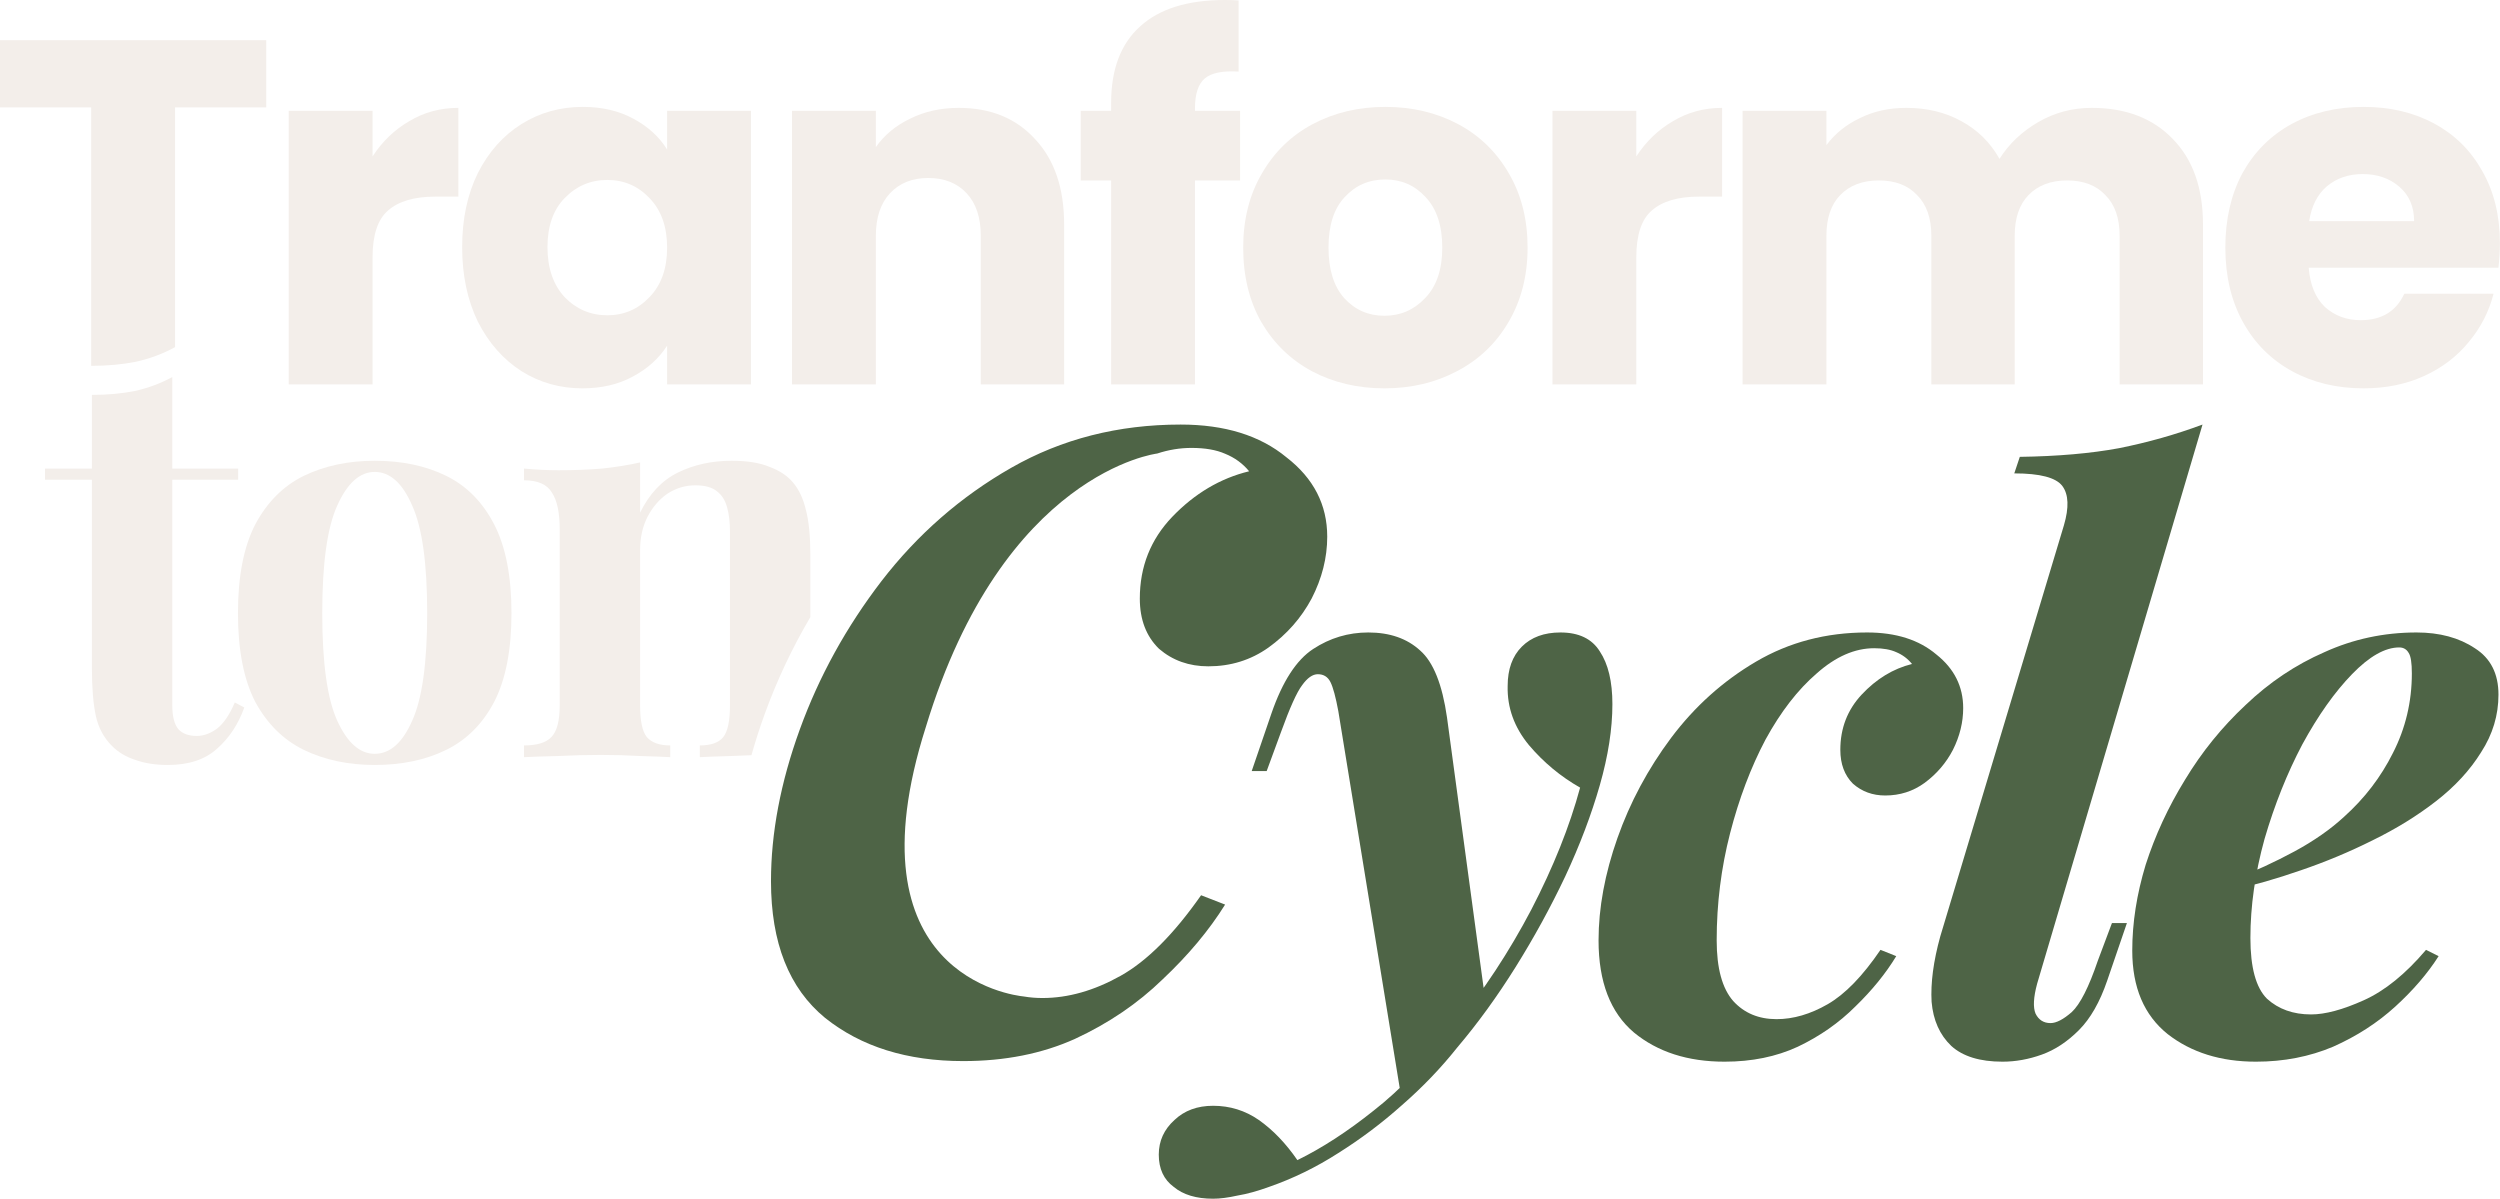
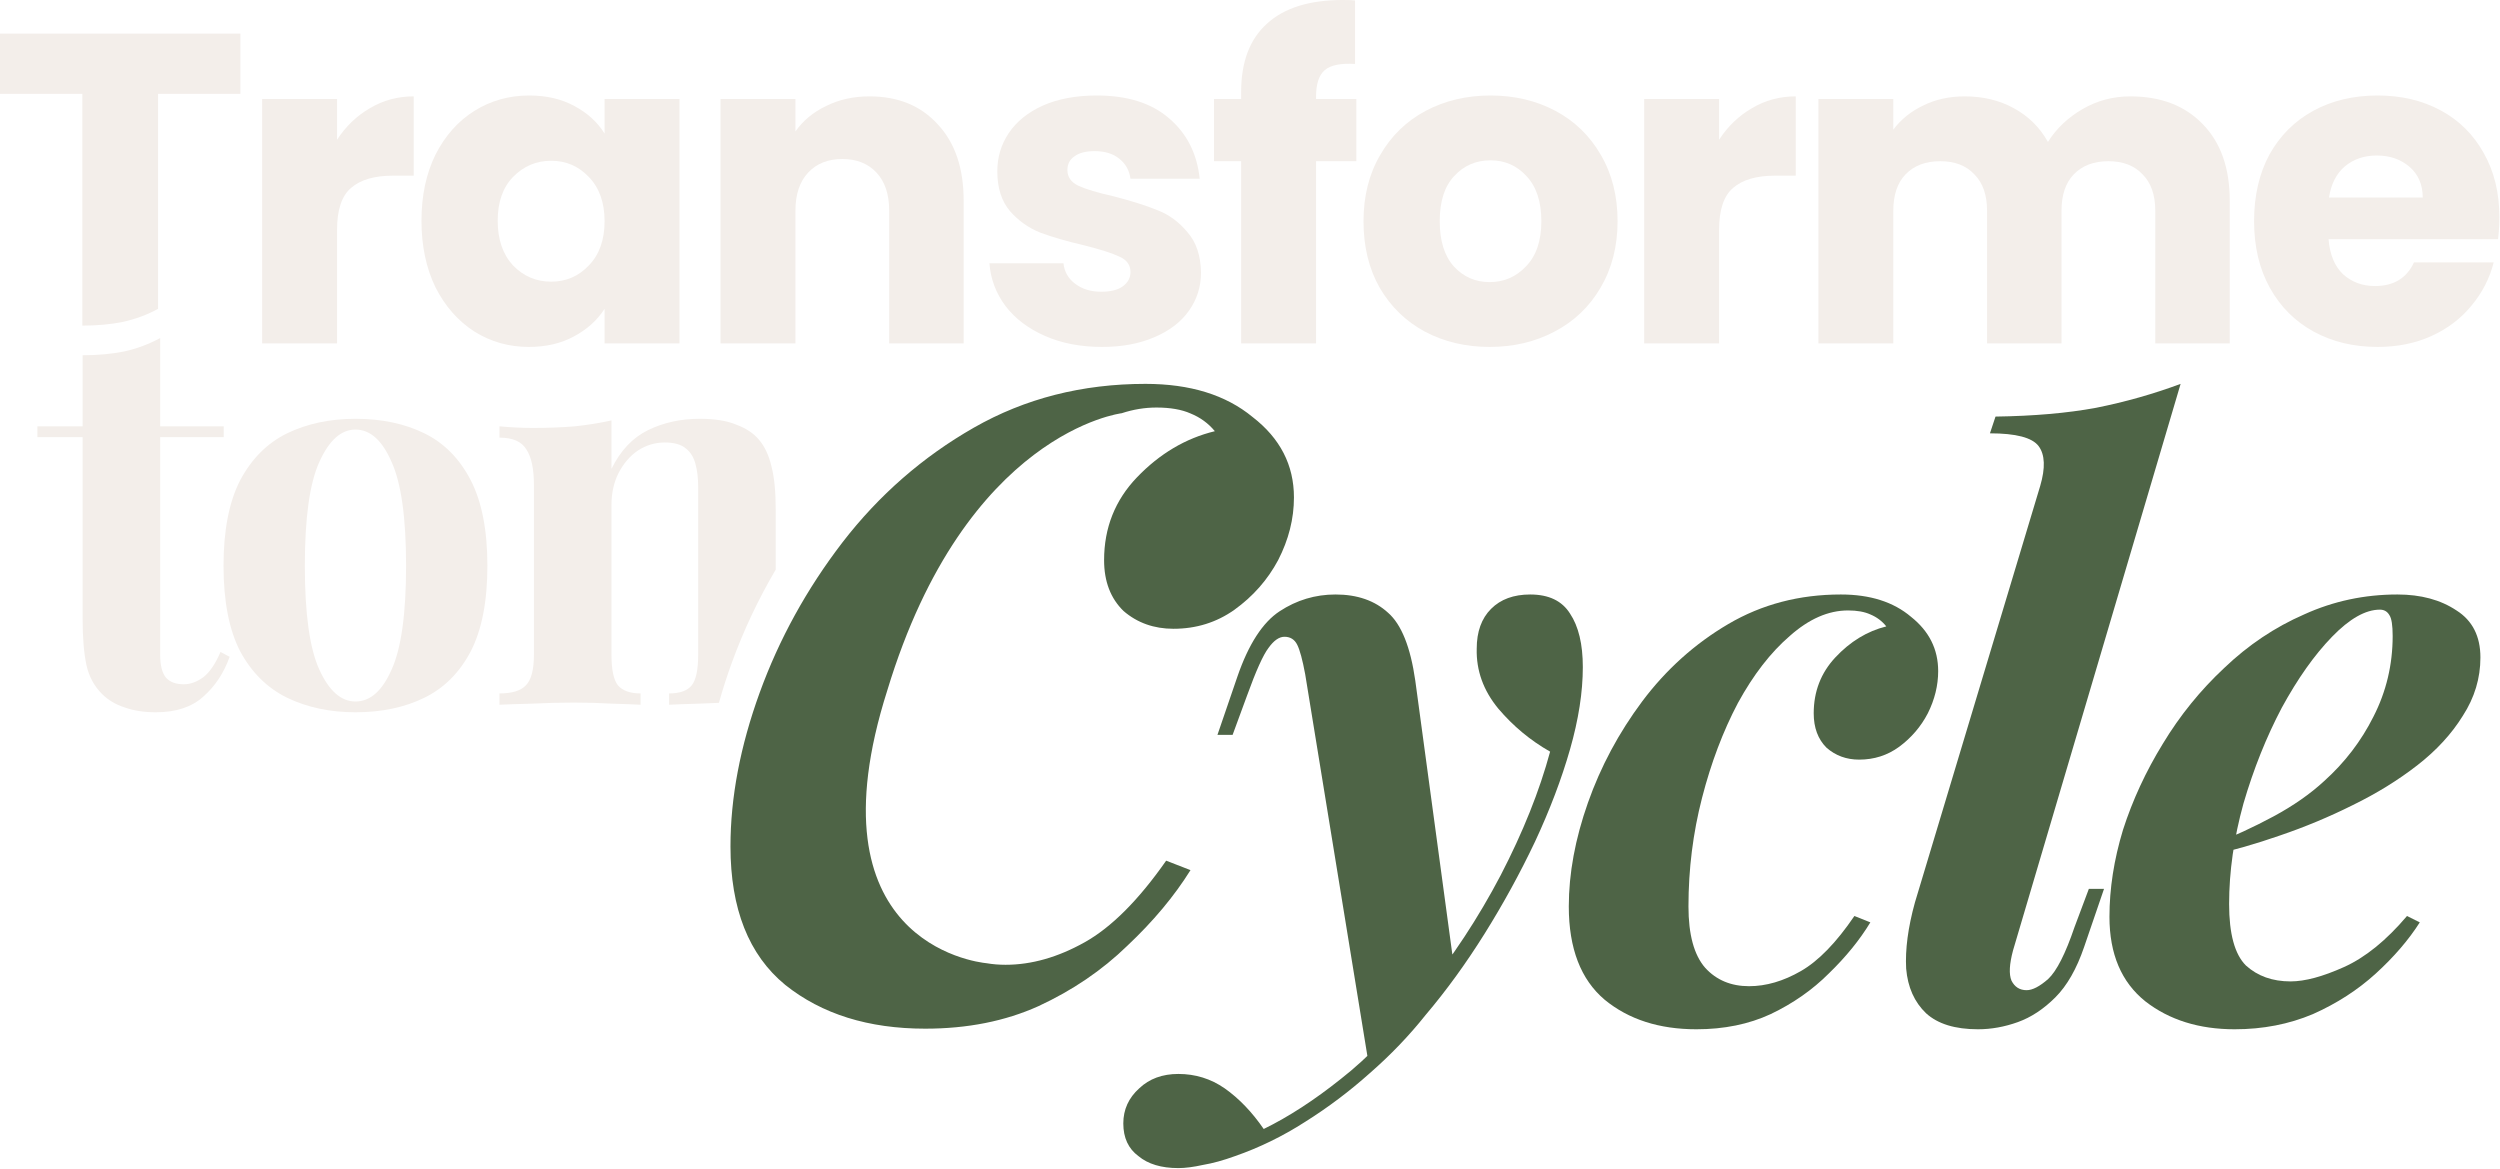
- <svg xmlns="http://www.w3.org/2000/svg" width="1243" height="596" viewBox="0 0 1243 596" fill="none">
-   <path d="M85.66 187.458L85.661 205.388L85.66 232.974H118.409V238.524H85.66V350.648C85.66 356.199 86.678 360.177 88.713 362.582C90.749 364.802 93.802 365.912 97.872 365.912C101.202 365.912 104.533 364.71 107.863 362.304C111.194 359.714 114.154 355.366 116.744 349.26L121.462 351.758C118.502 360.084 113.969 366.93 107.863 372.296C101.942 377.661 93.802 380.344 83.44 380.344C77.334 380.344 71.969 379.511 67.343 377.846C62.718 376.366 58.832 374.053 55.687 370.908C51.616 366.837 48.934 361.842 47.638 355.921C46.343 349.815 45.696 341.952 45.696 332.331V238.524H22.383V232.974H45.696V196.339C45.744 196.339 45.792 196.339 45.84 196.339C53.555 196.331 60.63 195.683 67.066 194.396C73.727 192.916 79.925 190.603 85.66 187.458Z" fill="#F3EEEA" />
-   <path d="M186.31 229.088C199.816 229.088 211.658 231.586 221.834 236.582C232.01 241.577 239.966 249.626 245.702 260.727C251.438 271.828 254.306 286.538 254.306 304.855C254.306 323.172 251.438 337.881 245.702 348.983C239.966 359.899 232.01 367.855 221.834 372.851C211.658 377.846 199.816 380.344 186.31 380.344C173.173 380.344 161.424 377.846 151.063 372.851C140.887 367.855 132.838 359.899 126.918 348.983C121.182 337.881 118.314 323.172 118.314 304.855C118.314 286.538 121.182 271.828 126.918 260.727C132.838 249.626 140.887 241.577 151.063 236.582C161.424 231.586 173.173 229.088 186.31 229.088ZM186.31 234.639C178.909 234.639 172.711 240.189 167.715 251.291C162.719 262.207 160.222 280.062 160.222 304.855C160.222 329.648 162.719 347.503 167.715 358.419C172.711 369.335 178.909 374.793 186.31 374.793C193.896 374.793 200.094 369.335 204.905 358.419C209.9 347.503 212.398 329.648 212.398 304.855C212.398 280.062 209.9 262.207 204.905 251.291C200.094 240.189 193.896 234.639 186.31 234.639Z" fill="#F3EEEA" />
-   <path fill-rule="evenodd" clip-rule="evenodd" d="M380.251 354.902C377.744 361.807 375.535 368.669 373.628 375.486C370.135 375.578 366.665 375.717 363.218 375.903C356.558 376.088 351.469 376.273 347.954 376.459V370.63C353.505 370.63 357.39 369.243 359.61 366.467C361.83 363.692 362.941 358.419 362.941 350.648V264.335C362.941 259.709 362.478 255.731 361.553 252.401C360.628 248.886 358.963 246.202 356.558 244.352C354.152 242.317 350.544 241.3 345.733 241.3C340.738 241.3 336.112 242.687 331.857 245.462C327.786 248.238 324.456 252.123 321.866 257.119C319.46 261.93 318.257 267.388 318.257 273.493V350.648C318.257 358.419 319.368 363.692 321.588 366.467C323.993 369.243 327.879 370.63 333.244 370.63V376.459C329.914 376.273 325.011 376.088 318.535 375.903C312.245 375.534 305.676 375.348 298.83 375.348C291.8 375.348 284.583 375.534 277.183 375.903C269.782 376.088 264.231 376.273 260.531 376.459V370.63C267.006 370.63 271.539 369.243 274.13 366.467C276.905 363.692 278.293 358.419 278.293 350.648V263.224C278.293 254.899 276.997 248.793 274.407 244.908C272.002 240.837 267.377 238.802 260.531 238.802V232.974C266.452 233.529 272.187 233.806 277.738 233.806C285.508 233.806 292.725 233.529 299.385 232.974C306.231 232.233 312.522 231.216 318.257 229.921V254.899C322.883 245.462 329.174 238.802 337.13 234.916C345.086 231.031 353.967 229.088 363.773 229.088C371.544 229.088 377.835 230.106 382.646 232.141C387.641 233.991 391.526 236.582 394.302 239.912C397.262 243.427 399.39 247.961 400.685 253.511C402.165 259.062 402.905 266.555 402.905 275.991V306.828C393.87 322.176 386.313 338.204 380.251 354.902Z" fill="#F3EEEA" />
-   <path d="M1110.28 437.416C1120.99 433.239 1131.17 428.54 1140.83 423.32C1150.48 418.099 1158.71 412.356 1165.49 406.091C1175.67 396.954 1183.77 386.382 1189.77 374.374C1196.04 362.105 1199.17 348.922 1199.17 334.826C1199.17 329.605 1198.65 326.211 1197.6 324.645C1196.56 322.818 1194.99 321.904 1192.9 321.904C1185.86 321.904 1178.02 326.342 1169.41 335.217C1160.8 344.093 1152.57 355.709 1144.74 370.067C1137.17 384.424 1130.91 400.087 1125.95 417.054C1121.25 434.022 1118.9 450.468 1118.9 466.392C1118.9 481.01 1121.64 491.06 1127.12 496.542C1132.86 501.763 1140.17 504.374 1149.05 504.374C1156.1 504.374 1164.84 502.024 1175.28 497.325C1185.73 492.627 1196.04 484.273 1206.22 472.265L1212.48 475.398C1207 484.012 1199.82 492.366 1190.95 500.458C1182.07 508.55 1171.76 515.207 1160.01 520.428C1148.27 525.388 1135.47 527.867 1121.64 527.867C1104.15 527.867 1089.53 523.299 1077.78 514.163C1066.04 504.765 1060.16 490.93 1060.16 472.657C1060.16 458.822 1062.38 444.595 1066.82 429.976C1071.52 415.358 1078.04 401.261 1086.4 387.687C1094.75 373.852 1104.8 361.452 1116.55 350.488C1128.3 339.263 1141.35 330.519 1155.71 324.253C1170.06 317.727 1185.33 314.464 1201.52 314.464C1213 314.464 1222.66 317.075 1230.49 322.296C1238.33 327.256 1242.24 334.956 1242.24 345.398C1242.24 355.579 1239.37 365.107 1233.63 373.982C1228.14 382.858 1220.7 390.95 1211.31 398.259C1201.91 405.569 1191.34 412.095 1179.59 417.838C1168.1 423.581 1156.23 428.54 1143.96 432.717C1131.95 436.894 1120.59 440.157 1109.89 442.506L1110.28 437.416Z" fill="#4E6446" />
-   <path d="M1012.86 489.102C1011.03 495.889 1010.77 500.849 1012.08 503.981C1013.64 507.114 1016.12 508.68 1019.52 508.68C1022.39 508.68 1025.91 506.853 1030.09 503.198C1034.27 499.283 1038.57 490.799 1043.01 477.746L1050.06 458.951H1057.5L1047.71 487.536C1044.05 498.238 1039.36 506.461 1033.61 512.204C1027.87 517.947 1021.74 521.993 1015.21 524.343C1008.68 526.692 1002.16 527.867 995.631 527.867C984.406 527.867 975.922 525.256 970.179 520.035C964.436 514.554 961.173 507.244 960.39 498.108C959.868 488.71 961.304 477.877 964.697 465.608L1026.17 261.211C1028.78 252.335 1028.52 245.809 1025.39 241.632C1022.26 237.456 1014.3 235.367 1001.5 235.367L1004.25 227.145C1023.04 226.883 1039.49 225.448 1053.58 222.837C1067.94 219.966 1081.78 216.05 1095.09 211.09L1012.86 489.102Z" fill="#4E6446" />
-   <path d="M931.849 322.296C922.19 322.296 912.662 326.472 903.265 334.826C893.867 342.918 885.383 353.882 877.813 367.717C870.504 381.553 864.63 397.085 860.192 414.314C855.755 431.542 853.536 449.293 853.536 467.566C853.536 481.402 856.277 491.452 861.759 497.717C867.24 503.721 874.419 506.723 883.295 506.723C891.648 506.723 900.132 504.243 908.746 499.283C917.361 494.323 926.106 485.317 934.981 472.265L942.813 475.398C937.592 484.012 930.805 492.366 922.451 500.458C914.359 508.55 904.831 515.207 893.867 520.428C883.164 525.388 871.026 527.867 857.451 527.867C839.178 527.867 824.168 523.038 812.421 513.38C800.674 503.46 794.801 488.189 794.801 467.566C794.801 451.382 797.933 434.414 804.198 416.663C810.463 398.912 819.339 382.336 830.825 366.934C842.572 351.272 856.668 338.611 873.114 328.952C889.56 319.294 907.963 314.464 928.325 314.464C942.682 314.464 954.168 318.119 962.782 325.428C971.658 332.476 976.096 341.352 976.096 352.055C976.096 359.103 974.399 366.02 971.005 372.808C967.612 379.334 962.913 384.816 956.909 389.253C951.166 393.43 944.64 395.518 937.331 395.518C931.066 395.518 925.714 393.561 921.277 389.645C917.1 385.468 915.011 379.856 915.011 372.808C915.011 362.105 918.536 352.968 925.584 345.398C932.893 337.567 941.246 332.476 950.644 330.127C948.556 327.517 945.945 325.559 942.813 324.253C939.941 322.948 936.287 322.296 931.849 322.296Z" fill="#4E6446" />
-   <path fill-rule="evenodd" clip-rule="evenodd" d="M575.36 225.495C581.011 223.635 586.691 222.704 592.401 222.704C599.171 222.704 604.746 223.672 609.126 225.608C613.905 227.543 617.887 230.447 621.073 234.318C606.737 237.803 593.994 245.352 582.843 256.966C572.091 268.192 566.716 281.742 566.716 297.615C566.716 308.067 569.901 316.39 576.273 322.585C583.043 328.392 591.206 331.295 600.763 331.295C611.914 331.295 621.869 328.198 630.63 322.004C639.789 315.423 646.957 307.293 652.134 297.615C657.311 287.549 659.899 277.29 659.899 266.837C659.899 250.965 653.129 237.802 639.59 227.35C626.449 216.51 608.927 211.09 587.025 211.09C555.964 211.09 527.889 218.252 502.801 232.576C477.713 246.9 456.209 265.676 438.289 288.904C420.768 311.745 407.228 336.328 397.671 362.653C388.113 388.978 383.335 414.141 383.335 438.144C383.335 468.727 392.295 491.374 410.215 506.085C428.135 520.409 451.032 527.571 478.908 527.571C499.615 527.571 518.133 523.894 534.46 516.538C551.185 508.795 565.72 498.923 578.065 486.922C590.808 474.921 601.162 462.533 609.126 449.758L597.179 445.112C583.64 464.469 570.3 477.825 557.158 485.18C544.017 492.536 531.075 496.214 518.332 496.214C515.123 496.214 512.06 495.964 509.142 495.464C503.036 494.856 421.19 484.362 460.317 361.489C498.801 234.612 575.36 225.495 575.36 225.495Z" fill="#4E6446" />
-   <path d="M738.642 498.5L696.744 545.88L665.419 353.621C664.114 346.573 662.809 341.743 661.503 339.133C660.198 336.523 658.11 335.217 655.238 335.217C652.628 335.217 650.018 337.045 647.407 340.699C644.797 344.093 641.273 351.924 636.835 364.193L629.787 383.38H622.347L632.136 354.796C637.618 338.872 644.536 328.169 652.889 322.687C661.242 317.205 670.379 314.464 680.299 314.464C691.001 314.464 699.616 317.466 706.142 323.47C712.668 329.213 717.106 340.308 719.455 356.753L738.642 498.5ZM645.058 576.813C657.327 570.809 669.987 562.586 683.04 552.145C696.092 541.964 709.405 528.129 722.979 510.639C737.598 492.627 750.389 473.179 761.353 452.295C772.316 431.151 780.409 410.92 785.63 391.603C775.971 386.121 767.487 379.073 760.178 370.458C752.869 361.583 749.345 351.794 749.606 341.091C749.606 332.737 751.955 326.211 756.654 321.513C761.353 316.814 767.748 314.464 775.841 314.464C784.977 314.464 791.503 317.597 795.419 323.862C799.596 330.127 801.684 338.872 801.684 350.097C801.684 362.366 799.596 375.81 795.419 390.428C791.242 405.047 785.499 420.187 778.19 435.85C770.881 451.251 762.658 466.261 753.521 480.88C744.385 495.498 734.726 508.811 724.545 520.819C716.453 531 707.317 540.528 697.136 549.404C687.216 558.279 676.644 566.241 665.419 573.289C654.455 580.337 642.969 585.95 630.961 590.126C625.218 592.215 619.998 593.651 615.299 594.434C610.6 595.478 606.554 596 603.16 596C594.807 596 588.281 594.042 583.582 590.126C578.622 586.472 576.142 581.12 576.142 574.072C576.142 567.285 578.753 561.542 583.973 556.843C588.933 552.145 595.329 549.795 603.16 549.795C611.514 549.795 619.084 552.145 625.871 556.843C632.919 561.803 639.315 568.46 645.058 576.813Z" fill="#4E6446" />
-   <path d="M1242.96 120.92C1242.96 124.821 1242.72 128.884 1242.23 133.11H1147.89C1148.54 141.561 1151.22 148.062 1155.93 152.613C1160.81 157.001 1166.74 159.195 1173.73 159.195C1184.13 159.195 1191.36 154.807 1195.43 146.031H1239.8C1237.52 154.97 1233.38 163.015 1227.36 170.166C1221.51 177.317 1214.12 182.924 1205.18 186.988C1196.24 191.051 1186.24 193.082 1175.19 193.082C1161.86 193.082 1150 190.238 1139.6 184.55C1129.2 178.861 1121.07 170.735 1115.22 160.171C1109.37 149.606 1106.44 137.254 1106.44 123.114C1106.44 108.975 1109.29 96.623 1114.97 86.058C1120.83 75.494 1128.95 67.368 1139.35 61.679C1149.76 55.991 1161.7 53.147 1175.19 53.147C1188.36 53.147 1200.06 55.909 1210.3 61.435C1220.54 66.961 1228.5 74.844 1234.19 85.083C1240.04 95.322 1242.96 107.268 1242.96 120.92ZM1200.3 109.95C1200.3 102.799 1197.86 97.11 1192.99 92.884C1188.11 88.659 1182.02 86.546 1174.7 86.546C1167.71 86.546 1161.78 88.577 1156.91 92.641C1152.19 96.704 1149.27 102.473 1148.13 109.95H1200.3Z" fill="#F3EEEA" />
-   <path d="M1039.99 53.633C1056.89 53.633 1070.3 58.753 1080.21 68.992C1090.29 79.232 1095.33 93.453 1095.33 111.656V191.131H1053.88V117.263C1053.88 108.486 1051.53 101.742 1046.81 97.028C1042.26 92.153 1035.92 89.715 1027.8 89.715C1019.67 89.715 1013.25 92.153 1008.54 97.028C1003.99 101.742 1001.71 108.486 1001.71 117.263V191.131H960.267V117.263C960.267 108.486 957.91 101.742 953.197 97.028C948.646 92.153 942.307 89.715 934.181 89.715C926.055 89.715 919.635 92.153 914.922 97.028C910.371 101.742 908.095 108.486 908.095 117.263V191.131H866.407V55.096H908.095V72.162C912.321 66.473 917.847 62.004 924.673 58.753C931.499 55.34 939.219 53.633 947.833 53.633C958.072 53.633 967.174 55.828 975.138 60.216C983.264 64.604 989.603 70.861 994.154 78.988C998.867 71.511 1005.29 65.417 1013.41 60.703C1021.54 55.99 1030.4 53.633 1039.99 53.633Z" fill="#F3EEEA" />
-   <path d="M813.569 77.769C818.445 70.293 824.54 64.442 831.854 60.216C839.167 55.828 847.294 53.633 856.233 53.633V97.76H844.774C834.373 97.76 826.571 100.035 821.371 104.586C816.17 108.974 813.569 116.775 813.569 127.99V191.131H771.881V55.096H813.569V77.769Z" fill="#F3EEEA" />
-   <path d="M688.33 193.082C675.002 193.082 662.975 190.238 652.249 184.55C641.684 178.861 633.314 170.735 627.138 160.171C621.125 149.606 618.118 137.254 618.118 123.114C618.118 109.137 621.206 96.866 627.382 86.302C633.558 75.575 642.009 67.368 652.736 61.679C663.463 55.991 675.49 53.147 688.817 53.147C702.144 53.147 714.171 55.991 724.898 61.679C735.625 67.368 744.076 75.575 750.252 86.302C756.428 96.866 759.516 109.137 759.516 123.114C759.516 137.092 756.347 149.444 750.009 160.171C743.833 170.735 735.3 178.861 724.411 184.55C713.684 190.238 701.657 193.082 688.33 193.082ZM688.33 157.001C696.293 157.001 703.038 154.076 708.564 148.225C714.253 142.374 717.097 134.004 717.097 123.114C717.097 112.225 714.334 103.855 708.808 98.004C703.445 92.153 696.781 89.228 688.817 89.228C680.691 89.228 673.946 92.153 668.583 98.004C663.219 103.692 660.537 112.063 660.537 123.114C660.537 134.004 663.138 142.374 668.339 148.225C673.702 154.076 680.366 157.001 688.33 157.001Z" fill="#F3EEEA" />
-   <path d="M616.569 89.715H594.141V191.132H552.453V89.715H537.337V55.097H552.453V51.196C552.453 34.456 557.247 21.779 566.836 13.165C576.425 4.388 590.484 0 609.012 0C612.1 0 614.375 0.081 615.838 0.244V35.593C607.874 35.106 602.267 36.243 599.017 39.007C595.766 41.77 594.141 46.727 594.141 53.878V55.097H616.569V89.715Z" fill="#F3EEEA" />
-   <path d="M476.675 53.633C492.603 53.633 505.28 58.834 514.707 69.236C524.296 79.475 529.09 93.615 529.09 111.656V191.131H487.646V117.263C487.646 108.161 485.289 101.091 480.576 96.053C475.863 91.015 469.524 88.496 461.56 88.496C453.597 88.496 447.258 91.015 442.545 96.053C437.831 101.091 435.475 108.161 435.475 117.263V191.131H393.787V55.096H435.475V73.137C439.7 67.123 445.389 62.41 452.54 58.997C459.691 55.421 467.736 53.633 476.675 53.633Z" fill="#F3EEEA" />
-   <path d="M229.786 122.871C229.786 108.893 232.386 96.623 237.587 86.058C242.951 75.494 250.183 67.368 259.285 61.679C268.386 55.991 278.544 53.147 289.758 53.147C299.348 53.147 307.718 55.097 314.869 58.998C322.183 62.898 327.79 68.018 331.69 74.356V55.097H373.379V191.132H331.69V171.873C327.627 178.211 321.939 183.331 314.625 187.231C307.474 191.132 299.104 193.082 289.515 193.082C278.463 193.082 268.386 190.238 259.285 184.55C250.183 178.699 242.951 170.491 237.587 159.927C232.386 149.2 229.786 136.848 229.786 122.871ZM331.69 123.114C331.69 112.713 328.765 104.505 322.914 98.492C317.226 92.478 310.237 89.471 301.948 89.471C293.659 89.471 286.589 92.478 280.738 98.492C275.05 104.343 272.205 112.469 272.205 122.871C272.205 133.272 275.05 141.561 280.738 147.737C286.589 153.751 293.659 156.758 301.948 156.758C310.237 156.758 317.226 153.751 322.914 147.737C328.765 141.724 331.69 133.516 331.69 123.114Z" fill="#F3EEEA" />
-   <path d="M185.237 77.769C190.113 70.293 196.208 64.442 203.521 60.216C210.835 55.828 218.961 53.633 227.9 53.633V97.76H216.442C206.041 97.76 198.239 100.035 193.038 104.586C187.837 108.974 185.237 116.775 185.237 127.99V191.131H143.549V55.096H185.237V77.769Z" fill="#F3EEEA" />
-   <path fill-rule="evenodd" clip-rule="evenodd" d="M132.378 53.39V19.99H0V53.39H45.345V181.902C53.419 181.892 60.825 181.214 67.561 179.867C74.536 178.317 81.027 175.895 87.033 172.602V53.39H132.378Z" fill="#F3EEEA" />
+ <svg xmlns="http://www.w3.org/2000/svg" width="1404" height="656" viewBox="0 0 1404 656" fill="none">
+   <path d="M89.952 189.831L89.952 209.368L89.952 239.427H125.637V245.476H89.952V367.653C89.952 373.702 91.061 378.037 93.278 380.657C95.496 383.077 98.823 384.287 103.258 384.287C106.887 384.287 110.516 382.976 114.145 380.355C117.774 377.532 121 372.795 123.823 366.141L128.964 368.863C125.738 377.936 120.799 385.395 114.145 391.242C107.694 397.089 98.823 400.012 87.532 400.012C80.879 400.012 75.032 399.105 69.992 397.291C64.952 395.678 60.718 393.158 57.29 389.73C52.855 385.295 49.931 379.851 48.52 373.399C47.109 366.746 46.403 358.178 46.403 347.694V245.476H21V239.427H46.403V199.508C46.456 199.508 46.508 199.508 46.561 199.508C54.967 199.499 62.677 198.794 69.69 197.391C76.948 195.778 83.702 193.258 89.952 189.831Z" fill="#F3EEEA" />
+   <path d="M199.626 235.194C214.344 235.194 227.247 237.915 238.336 243.359C249.425 248.802 258.094 257.573 264.344 269.669C270.594 281.766 273.719 297.794 273.719 317.754C273.719 337.714 270.594 353.742 264.344 365.839C258.094 377.734 249.425 386.403 238.336 391.847C227.247 397.291 214.344 400.012 199.626 400.012C185.312 400.012 172.509 397.291 161.219 391.847C150.13 386.403 141.36 377.734 134.908 365.839C128.658 353.742 125.533 337.714 125.533 317.754C125.533 297.794 128.658 281.766 134.908 269.669C141.36 257.573 150.13 248.802 161.219 243.359C172.509 237.915 185.312 235.194 199.626 235.194ZM199.626 241.242C191.562 241.242 184.808 247.29 179.364 259.387C173.92 271.282 171.199 290.738 171.199 317.754C171.199 344.77 173.92 364.226 179.364 376.121C184.808 388.016 191.562 393.964 199.626 393.964C207.892 393.964 214.646 388.016 219.888 376.121C225.332 364.226 228.054 344.77 228.054 317.754C228.054 290.738 225.332 271.282 219.888 259.387C214.646 247.29 207.892 241.242 199.626 241.242Z" fill="#F3EEEA" />
+   <path fill-rule="evenodd" clip-rule="evenodd" d="M410.958 372.289C408.226 379.813 405.819 387.29 403.741 394.718C399.934 394.819 396.153 394.971 392.398 395.173C385.14 395.375 379.595 395.577 375.765 395.779V389.428C381.813 389.428 386.047 387.916 388.466 384.891C390.885 381.867 392.095 376.121 392.095 367.653V273.601C392.095 268.56 391.591 264.226 390.583 260.597C389.575 256.766 387.76 253.842 385.14 251.826C382.518 249.609 378.587 248.5 373.345 248.5C367.901 248.5 362.861 250.012 358.224 253.036C353.788 256.06 350.16 260.294 347.337 265.738C344.716 270.98 343.405 276.928 343.405 283.58V367.653C343.405 376.121 344.615 381.867 347.035 384.891C349.655 387.916 353.889 389.428 359.736 389.428V395.779C356.107 395.577 350.764 395.375 343.708 395.173C336.853 394.771 329.696 394.569 322.236 394.569C314.575 394.569 306.712 394.771 298.647 395.173C290.583 395.375 284.535 395.577 280.502 395.779V389.428C287.559 389.428 292.498 387.916 295.321 384.891C298.345 381.867 299.857 376.121 299.857 367.653V272.391C299.857 263.318 298.446 256.666 295.623 252.432C293.003 247.996 287.962 245.778 280.502 245.778V239.428C286.954 240.032 293.204 240.335 299.253 240.335C307.72 240.335 315.583 240.032 322.841 239.428C330.301 238.621 337.156 237.512 343.405 236.101V263.318C348.446 253.036 355.301 245.778 363.97 241.544C372.64 237.311 382.317 235.194 393.002 235.194C401.47 235.194 408.325 236.303 413.567 238.52C419.011 240.536 423.244 243.359 426.269 246.988C429.494 250.818 431.813 255.758 433.224 261.807C434.837 267.855 435.643 276.02 435.643 286.303V319.904C425.798 336.629 417.564 354.093 410.958 372.289Z" fill="#F3EEEA" />
+   <path d="M1242.01 474.545C1254.26 469.766 1265.91 464.39 1276.96 458.416C1288.01 452.443 1297.42 445.871 1305.19 438.703C1316.83 428.249 1326.09 416.152 1332.96 402.412C1340.13 388.374 1343.72 373.29 1343.72 357.161C1343.72 351.188 1343.12 347.305 1341.92 345.513C1340.73 343.422 1338.94 342.376 1336.55 342.376C1328.48 342.376 1319.52 347.454 1309.67 357.609C1299.81 367.765 1290.4 381.056 1281.44 397.484C1272.78 413.912 1265.61 431.833 1259.93 451.248C1254.56 470.662 1251.87 489.48 1251.87 507.7C1251.87 524.426 1255.01 535.926 1261.28 542.198C1267.85 548.172 1276.21 551.159 1286.37 551.159C1294.43 551.159 1304.44 548.47 1316.39 543.094C1328.33 537.718 1340.13 528.16 1351.78 514.42L1358.95 518.004C1352.68 527.861 1344.46 537.419 1334.31 546.678C1324.15 555.938 1312.35 563.554 1298.91 569.528C1285.47 575.203 1270.84 578.04 1255.01 578.04C1234.99 578.04 1218.27 572.813 1204.83 562.359C1191.39 551.607 1184.67 535.776 1184.67 514.868C1184.67 499.038 1187.2 482.759 1192.28 466.033C1197.66 449.306 1205.13 433.177 1214.68 417.645C1224.24 401.815 1235.74 387.627 1249.18 375.083C1262.62 362.239 1277.56 352.233 1293.99 345.065C1310.41 337.597 1327.89 333.864 1346.4 333.864C1359.55 333.864 1370.6 336.851 1379.56 342.824C1388.52 348.499 1393 357.311 1393 369.258C1393 380.907 1389.71 391.809 1383.14 401.964C1376.87 412.12 1368.36 421.379 1357.61 429.742C1346.85 438.106 1334.76 445.573 1321.32 452.144C1308.17 458.715 1294.58 464.39 1280.54 469.169C1266.8 473.948 1253.81 477.682 1241.57 480.37L1242.01 474.545Z" fill="#4E6446" />
+   <path d="M1130.54 533.684C1128.45 541.45 1128.15 547.125 1129.64 550.709C1131.44 554.294 1134.27 556.086 1138.16 556.086C1141.44 556.086 1145.48 553.995 1150.25 549.813C1155.03 545.333 1159.96 535.626 1165.04 520.691L1173.1 499.186H1181.62L1170.42 531.892C1166.23 544.138 1160.86 553.547 1154.29 560.118C1147.72 566.689 1140.7 571.319 1133.23 574.007C1125.76 576.695 1118.29 578.039 1110.83 578.039C1097.98 578.039 1088.28 575.052 1081.71 569.079C1075.13 562.806 1071.4 554.443 1070.5 543.989C1069.91 533.236 1071.55 520.841 1075.43 506.802L1145.77 272.93C1148.76 262.775 1148.46 255.308 1144.88 250.529C1141.29 245.75 1132.18 243.36 1117.55 243.36L1120.68 233.952C1142.19 233.653 1161.01 232.01 1177.14 229.023C1193.56 225.738 1209.39 221.258 1224.63 215.583L1130.54 533.684Z" fill="#4E6446" />
+   <path d="M1037.85 342.824C1026.8 342.824 1015.89 347.603 1005.14 357.161C994.389 366.421 984.681 378.966 976.019 394.796C967.656 410.626 960.936 428.398 955.858 448.112C950.78 467.825 948.241 488.136 948.241 509.044C948.241 524.874 951.378 536.374 957.65 543.542C963.923 550.412 972.136 553.847 982.292 553.847C991.85 553.847 1001.56 551.009 1011.41 545.334C1021.27 539.659 1031.28 529.354 1041.43 514.42L1050.39 518.004C1044.42 527.861 1036.65 537.419 1027.09 546.678C1017.84 555.938 1006.93 563.554 994.389 569.528C982.142 575.203 968.253 578.04 952.722 578.04C931.814 578.04 914.639 572.515 901.198 561.463C887.757 550.113 881.037 532.64 881.037 509.044C881.037 490.525 884.621 471.11 891.79 450.8C898.958 430.489 909.113 411.522 922.256 393.9C935.697 375.979 951.826 361.492 970.643 350.441C989.46 339.389 1010.52 333.864 1033.82 333.864C1050.24 333.864 1063.39 338.045 1073.24 346.409C1083.4 354.473 1088.48 364.629 1088.48 376.875C1088.48 384.939 1086.53 392.854 1082.65 400.62C1078.77 408.088 1073.39 414.36 1066.52 419.438C1059.95 424.217 1052.48 426.606 1044.12 426.606C1036.95 426.606 1030.83 424.366 1025.75 419.886C1020.97 415.107 1018.58 408.685 1018.58 400.62C1018.58 388.374 1022.61 377.92 1030.68 369.258C1039.04 360.298 1048.6 354.473 1059.35 351.785C1056.96 348.798 1053.98 346.558 1050.39 345.065C1047.11 343.571 1042.93 342.824 1037.85 342.824Z" fill="#4E6446" />
+   <path fill-rule="evenodd" clip-rule="evenodd" d="M629.952 232.065C636.417 229.936 642.917 228.871 649.45 228.871C657.196 228.871 663.575 229.979 668.587 232.193C674.055 234.408 678.611 237.73 682.257 242.16C665.853 246.147 651.273 254.784 638.515 268.073C626.212 280.919 620.061 296.423 620.061 314.584C620.061 326.544 623.706 336.067 630.996 343.155C638.742 349.799 648.083 353.121 659.019 353.121C671.777 353.121 683.168 349.578 693.192 342.49C703.672 334.96 711.874 325.658 717.797 314.584C723.72 303.067 726.682 291.328 726.682 279.369C726.682 261.207 718.936 246.147 703.444 234.187C688.408 221.784 668.359 215.583 643.299 215.583C607.758 215.583 575.636 223.777 546.93 240.167C518.224 256.556 493.619 278.04 473.115 304.617C453.067 330.752 437.575 358.88 426.639 389.001C415.704 419.122 410.236 447.914 410.236 475.378C410.236 510.372 420.488 536.285 440.992 553.117C461.496 569.507 487.696 577.701 519.591 577.701C543.285 577.701 564.472 573.493 583.154 565.077C602.291 556.218 618.922 544.922 633.047 531.191C647.628 517.459 659.474 503.284 668.587 488.667L654.918 483.351C639.426 505.499 624.162 520.781 609.126 529.197C594.089 537.613 579.281 541.822 564.7 541.822C561.029 541.822 557.524 541.536 554.185 540.963C547.199 540.268 453.55 528.261 498.319 387.67C542.353 242.496 629.952 232.065 629.952 232.065Z" fill="#4E6446" />
+   <path d="M816.78 544.438L768.84 598.65L732.998 378.667C731.504 370.602 730.011 365.077 728.518 362.09C727.024 359.103 724.635 357.609 721.349 357.609C718.362 357.609 715.375 359.7 712.388 363.882C709.402 367.765 705.369 376.725 700.292 390.764L692.227 412.717H683.715L694.915 380.011C701.188 361.791 709.103 349.545 718.661 343.272C728.219 337 738.673 333.864 750.023 333.864C762.269 333.864 772.126 337.299 779.593 344.168C787.06 350.74 792.138 363.434 794.826 382.251L816.78 544.438ZM709.7 634.044C723.739 627.174 738.225 617.766 753.159 605.818C768.094 594.17 783.327 578.339 798.858 558.327C815.585 537.718 830.221 515.465 842.765 491.571C855.31 467.377 864.57 444.229 870.543 422.126C859.492 415.853 849.785 407.789 841.421 397.932C833.058 387.777 829.026 376.576 829.324 364.33C829.324 354.772 832.013 347.305 837.389 341.928C842.765 336.552 850.083 333.864 859.343 333.864C869.797 333.864 877.264 337.448 881.744 344.617C886.523 351.785 888.913 361.791 888.913 374.635C888.913 388.673 886.523 404.055 881.744 420.782C876.965 437.508 870.394 454.832 862.031 472.753C853.667 490.376 844.259 507.55 833.805 524.277C823.351 541.003 812.299 556.236 800.651 569.976C791.391 581.625 780.937 592.527 769.288 602.682C757.938 612.837 745.841 621.947 732.998 630.012C720.453 638.077 707.311 644.498 693.571 649.277C687 651.667 681.026 653.31 675.65 654.206C670.274 655.4 665.644 655.998 661.761 655.998C652.203 655.998 644.736 653.758 639.359 649.277C633.684 645.096 630.847 638.973 630.847 630.908C630.847 623.142 633.834 616.571 639.808 611.195C645.483 605.818 652.8 603.13 661.761 603.13C671.319 603.13 679.981 605.818 687.747 611.195C695.811 616.87 703.129 624.486 709.7 634.044Z" fill="#4E6446" />
+   <path d="M1403.66 122.02C1403.66 125.957 1403.41 130.057 1402.92 134.321H1307.72C1308.37 142.849 1311.08 149.409 1315.83 154.002C1320.75 158.43 1326.74 160.644 1333.79 160.644C1344.29 160.644 1351.59 156.216 1355.69 147.359H1400.46C1398.17 156.38 1393.98 164.498 1387.92 171.714C1382.01 178.931 1374.55 184.589 1365.53 188.689C1356.51 192.789 1346.42 194.839 1335.27 194.839C1321.82 194.839 1309.85 191.969 1299.35 186.229C1288.86 180.489 1280.66 172.288 1274.75 161.628C1268.85 150.968 1265.89 138.503 1265.89 124.235C1265.89 109.966 1268.76 97.501 1274.5 86.841C1280.41 76.181 1288.61 67.98 1299.11 62.24C1309.6 56.5 1321.66 53.63 1335.27 53.63C1348.55 53.63 1360.36 56.418 1370.69 61.994C1381.03 67.57 1389.06 75.525 1394.8 85.857C1400.71 96.189 1403.66 108.244 1403.66 122.02ZM1360.61 110.95C1360.61 103.734 1358.15 97.993 1353.23 93.729C1348.31 89.465 1342.16 87.333 1334.78 87.333C1327.72 87.333 1321.74 89.383 1316.82 93.483C1312.06 97.584 1309.11 103.406 1307.96 110.95H1360.61Z" fill="#F3EEEA" />
+   <path d="M1196.37 54.122C1213.43 54.122 1226.96 59.288 1236.97 69.621C1247.13 79.953 1252.22 94.304 1252.22 112.672V192.871H1210.4V118.33C1210.4 109.474 1208.02 102.668 1203.26 97.912C1198.67 92.992 1192.27 90.531 1184.07 90.531C1175.87 90.531 1169.39 92.992 1164.64 97.912C1160.05 102.668 1157.75 109.474 1157.75 118.33V192.871H1115.93V118.33C1115.93 109.474 1113.55 102.668 1108.79 97.912C1104.2 92.992 1097.81 90.531 1089.61 90.531C1081.41 90.531 1074.93 92.992 1070.17 97.912C1065.58 102.668 1063.28 109.474 1063.28 118.33V192.871H1021.22V55.598H1063.28V72.819C1067.55 67.079 1073.12 62.568 1080.01 59.288C1086.9 55.844 1094.69 54.122 1103.38 54.122C1113.71 54.122 1122.9 56.336 1130.94 60.764C1139.14 65.192 1145.53 71.507 1150.12 79.707C1154.88 72.163 1161.36 66.013 1169.56 61.256C1177.76 56.5 1186.7 54.122 1196.37 54.122Z" fill="#F3EEEA" />
+   <path d="M965.436 78.477C970.357 70.933 976.507 65.028 983.887 60.764C991.267 56.336 999.468 54.122 1008.49 54.122V98.65H996.926C986.429 98.65 978.557 100.946 973.309 105.538C968.061 109.966 965.436 117.838 965.436 129.155V192.871H923.369V55.598H965.436V78.477Z" fill="#F3EEEA" />
+   <path d="M836.597 194.839C823.148 194.839 811.012 191.969 800.187 186.229C789.527 180.489 781.081 172.288 774.848 161.628C768.78 150.968 765.746 138.503 765.746 124.235C765.746 110.13 768.862 97.748 775.094 87.087C781.327 76.263 789.855 67.98 800.679 62.24C811.504 56.5 823.64 53.63 837.089 53.63C850.537 53.63 862.674 56.5 873.498 62.24C884.323 67.98 892.851 76.263 899.083 87.087C905.315 97.748 908.431 110.13 908.431 124.235C908.431 138.339 905.233 150.804 898.837 161.628C892.605 172.288 883.995 180.489 873.006 186.229C862.182 191.969 850.045 194.839 836.597 194.839ZM836.597 158.43C844.633 158.43 851.439 155.478 857.016 149.573C862.756 143.669 865.626 135.223 865.626 124.235C865.626 113.246 862.838 104.8 857.262 98.896C851.849 92.991 845.125 90.039 837.089 90.039C828.888 90.039 822.082 92.991 816.67 98.896C811.258 104.636 808.552 113.082 808.552 124.235C808.552 135.223 811.176 143.669 816.424 149.573C821.836 155.478 828.56 158.43 836.597 158.43Z" fill="#F3EEEA" />
+   <path d="M761.724 90.531H739.091V192.871H697.023V90.531H681.771V55.598H697.023V51.662C697.023 34.769 701.861 21.977 711.538 13.284C721.214 4.428 735.401 0 754.097 0C757.213 0 759.509 0.082 760.985 0.246V35.917C752.949 35.425 747.291 36.573 744.011 39.361C740.731 42.15 739.091 47.152 739.091 54.368V55.598H761.724V90.531Z" fill="#F3EEEA" />
+   <path d="M618.886 194.839C606.914 194.839 596.254 192.789 586.905 188.689C577.557 184.589 570.177 179.013 564.764 171.96C559.352 164.744 556.318 156.708 555.662 147.851H597.238C597.73 152.608 599.944 156.462 603.88 159.414C607.816 162.366 612.654 163.842 618.394 163.842C623.643 163.842 627.661 162.858 630.449 160.89C633.401 158.758 634.877 156.052 634.877 152.772C634.877 148.835 632.827 145.965 628.727 144.161C624.627 142.193 617.984 140.061 608.8 137.765C598.96 135.469 590.759 133.091 584.199 130.631C577.639 128.007 571.981 123.989 567.225 118.576C562.468 113 560.09 105.538 560.09 96.189C560.09 88.317 562.222 81.183 566.487 74.787C570.915 68.226 577.311 63.06 585.675 59.288C594.204 55.516 604.29 53.63 615.934 53.63C633.155 53.63 646.686 57.894 656.526 66.422C666.53 74.951 672.27 86.267 673.747 100.372H634.877C634.221 95.615 632.089 91.843 628.481 89.055C625.037 86.267 620.444 84.873 614.704 84.873C609.784 84.873 606.012 85.857 603.388 87.825C600.764 89.629 599.452 92.171 599.452 95.451C599.452 99.388 601.502 102.34 605.602 104.308C609.866 106.276 616.426 108.244 625.283 110.212C635.451 112.836 643.733 115.46 650.13 118.084C656.526 120.544 662.102 124.645 666.858 130.385C671.778 135.961 674.321 143.505 674.485 153.018C674.485 161.054 672.188 168.27 667.596 174.666C663.168 180.899 656.69 185.819 648.162 189.427C639.797 193.035 630.039 194.839 618.886 194.839Z" fill="#F3EEEA" />
+   <path d="M488.298 54.122C504.371 54.122 517.163 59.37 526.675 69.867C536.352 80.199 541.19 94.468 541.19 112.672V192.871H499.368V118.33C499.368 109.146 496.99 102.012 492.234 96.928C487.478 91.844 481.082 89.301 473.045 89.301C465.009 89.301 458.613 91.844 453.857 96.928C449.1 102.012 446.722 109.146 446.722 118.33V192.871H404.655V55.598H446.722V73.803C450.987 67.735 456.727 62.978 463.943 59.534C471.159 55.926 479.278 54.122 488.298 54.122Z" fill="#F3EEEA" />
+   <path d="M236.701 123.989C236.701 109.884 239.326 97.501 244.574 86.841C249.986 76.181 257.284 67.98 266.469 62.24C275.653 56.5 285.903 53.63 297.22 53.63C306.896 53.63 315.342 55.598 322.559 59.534C329.939 63.47 335.597 68.636 339.533 75.033V55.598H381.601V192.871H339.533V173.436C335.433 179.833 329.693 184.999 322.313 188.935C315.096 192.871 306.65 194.839 296.974 194.839C285.821 194.839 275.653 191.969 266.469 186.229C257.284 180.325 249.986 172.042 244.574 161.382C239.326 150.558 236.701 138.093 236.701 123.989ZM339.533 124.235C339.533 113.738 336.581 105.456 330.677 99.388C324.937 93.319 317.884 90.285 309.52 90.285C301.156 90.285 294.022 93.319 288.117 99.388C282.377 105.292 279.507 113.492 279.507 123.989C279.507 134.485 282.377 142.849 288.117 149.081C294.022 155.15 301.156 158.184 309.52 158.184C317.884 158.184 324.937 155.15 330.677 149.081C336.581 143.013 339.533 134.731 339.533 124.235Z" fill="#F3EEEA" />
+   <path d="M189.287 78.477C194.207 70.933 200.357 65.028 207.738 60.764C215.118 56.336 223.318 54.122 232.339 54.122V98.65H220.776C210.28 98.65 202.408 100.946 197.159 105.538C191.911 109.966 189.287 117.838 189.287 129.155V192.871H147.219V55.598H189.287V78.477Z" fill="#F3EEEA" />
+   <path fill-rule="evenodd" clip-rule="evenodd" d="M135 52.701V18.871H0V52.701H46.243V182.871C54.477 182.862 62.029 182.174 68.899 180.81C76.012 179.24 82.632 176.787 88.757 173.452V52.701H135Z" fill="#F3EEEA" />
</svg>
